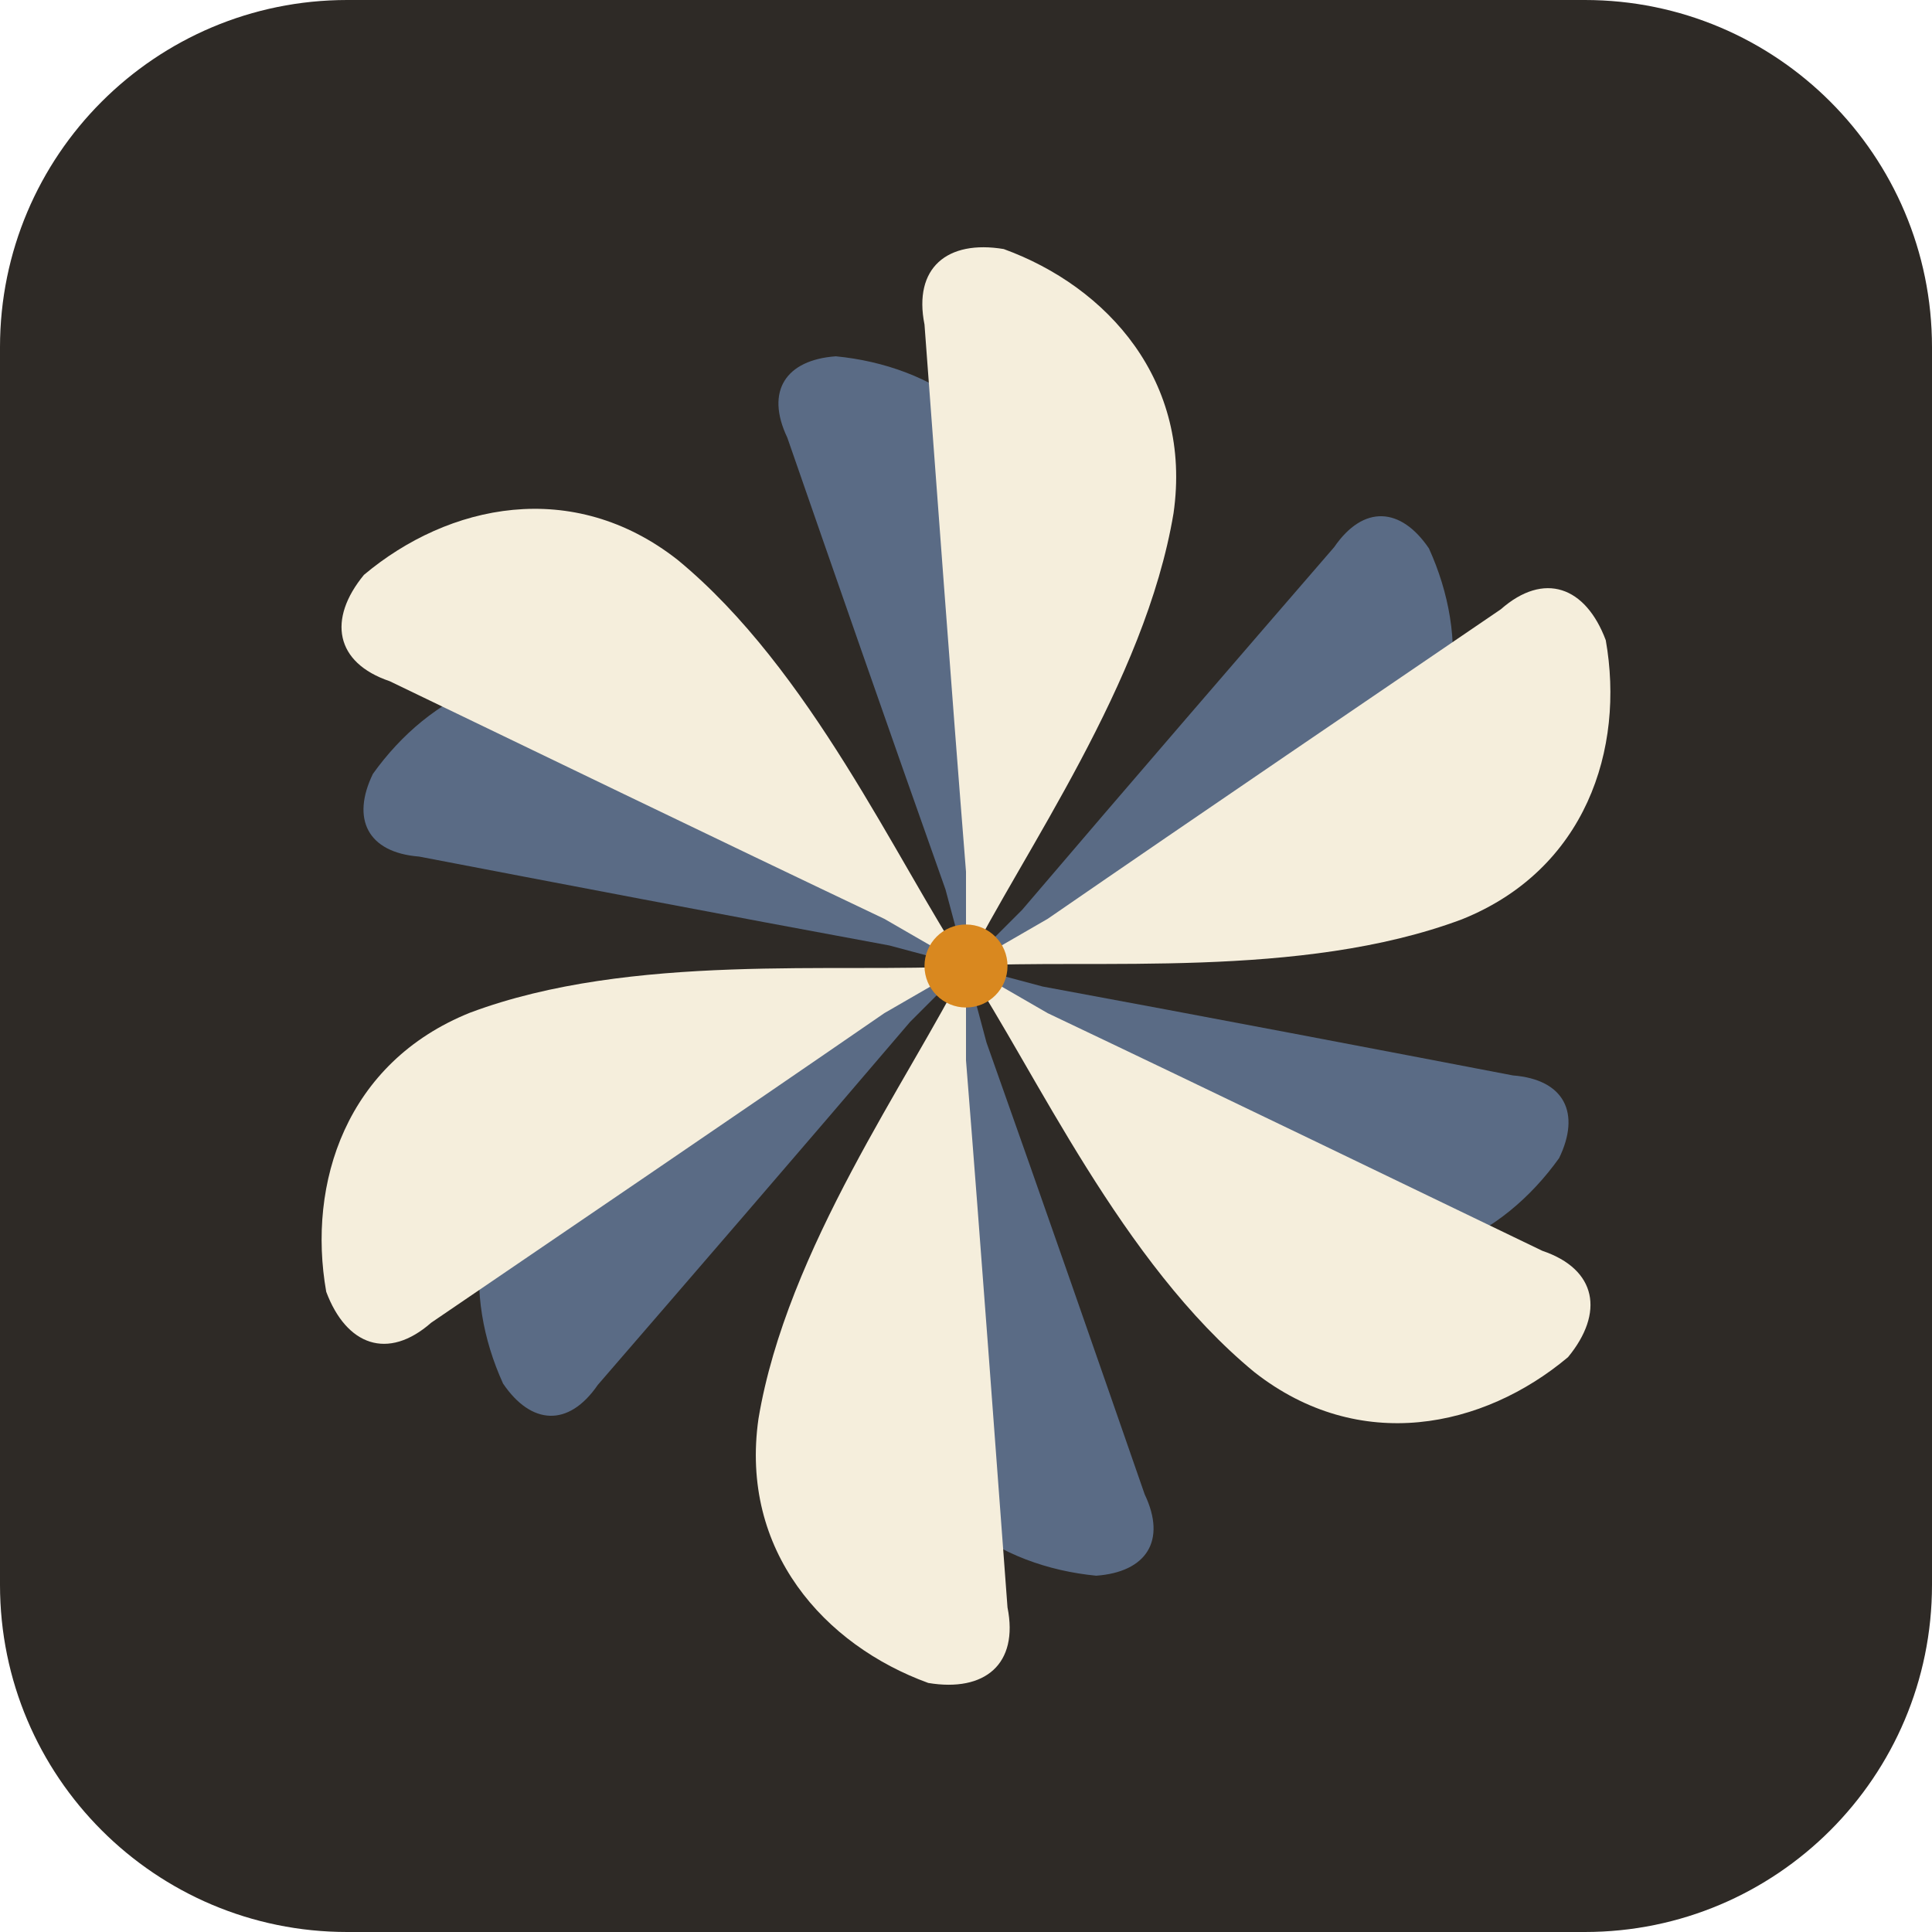
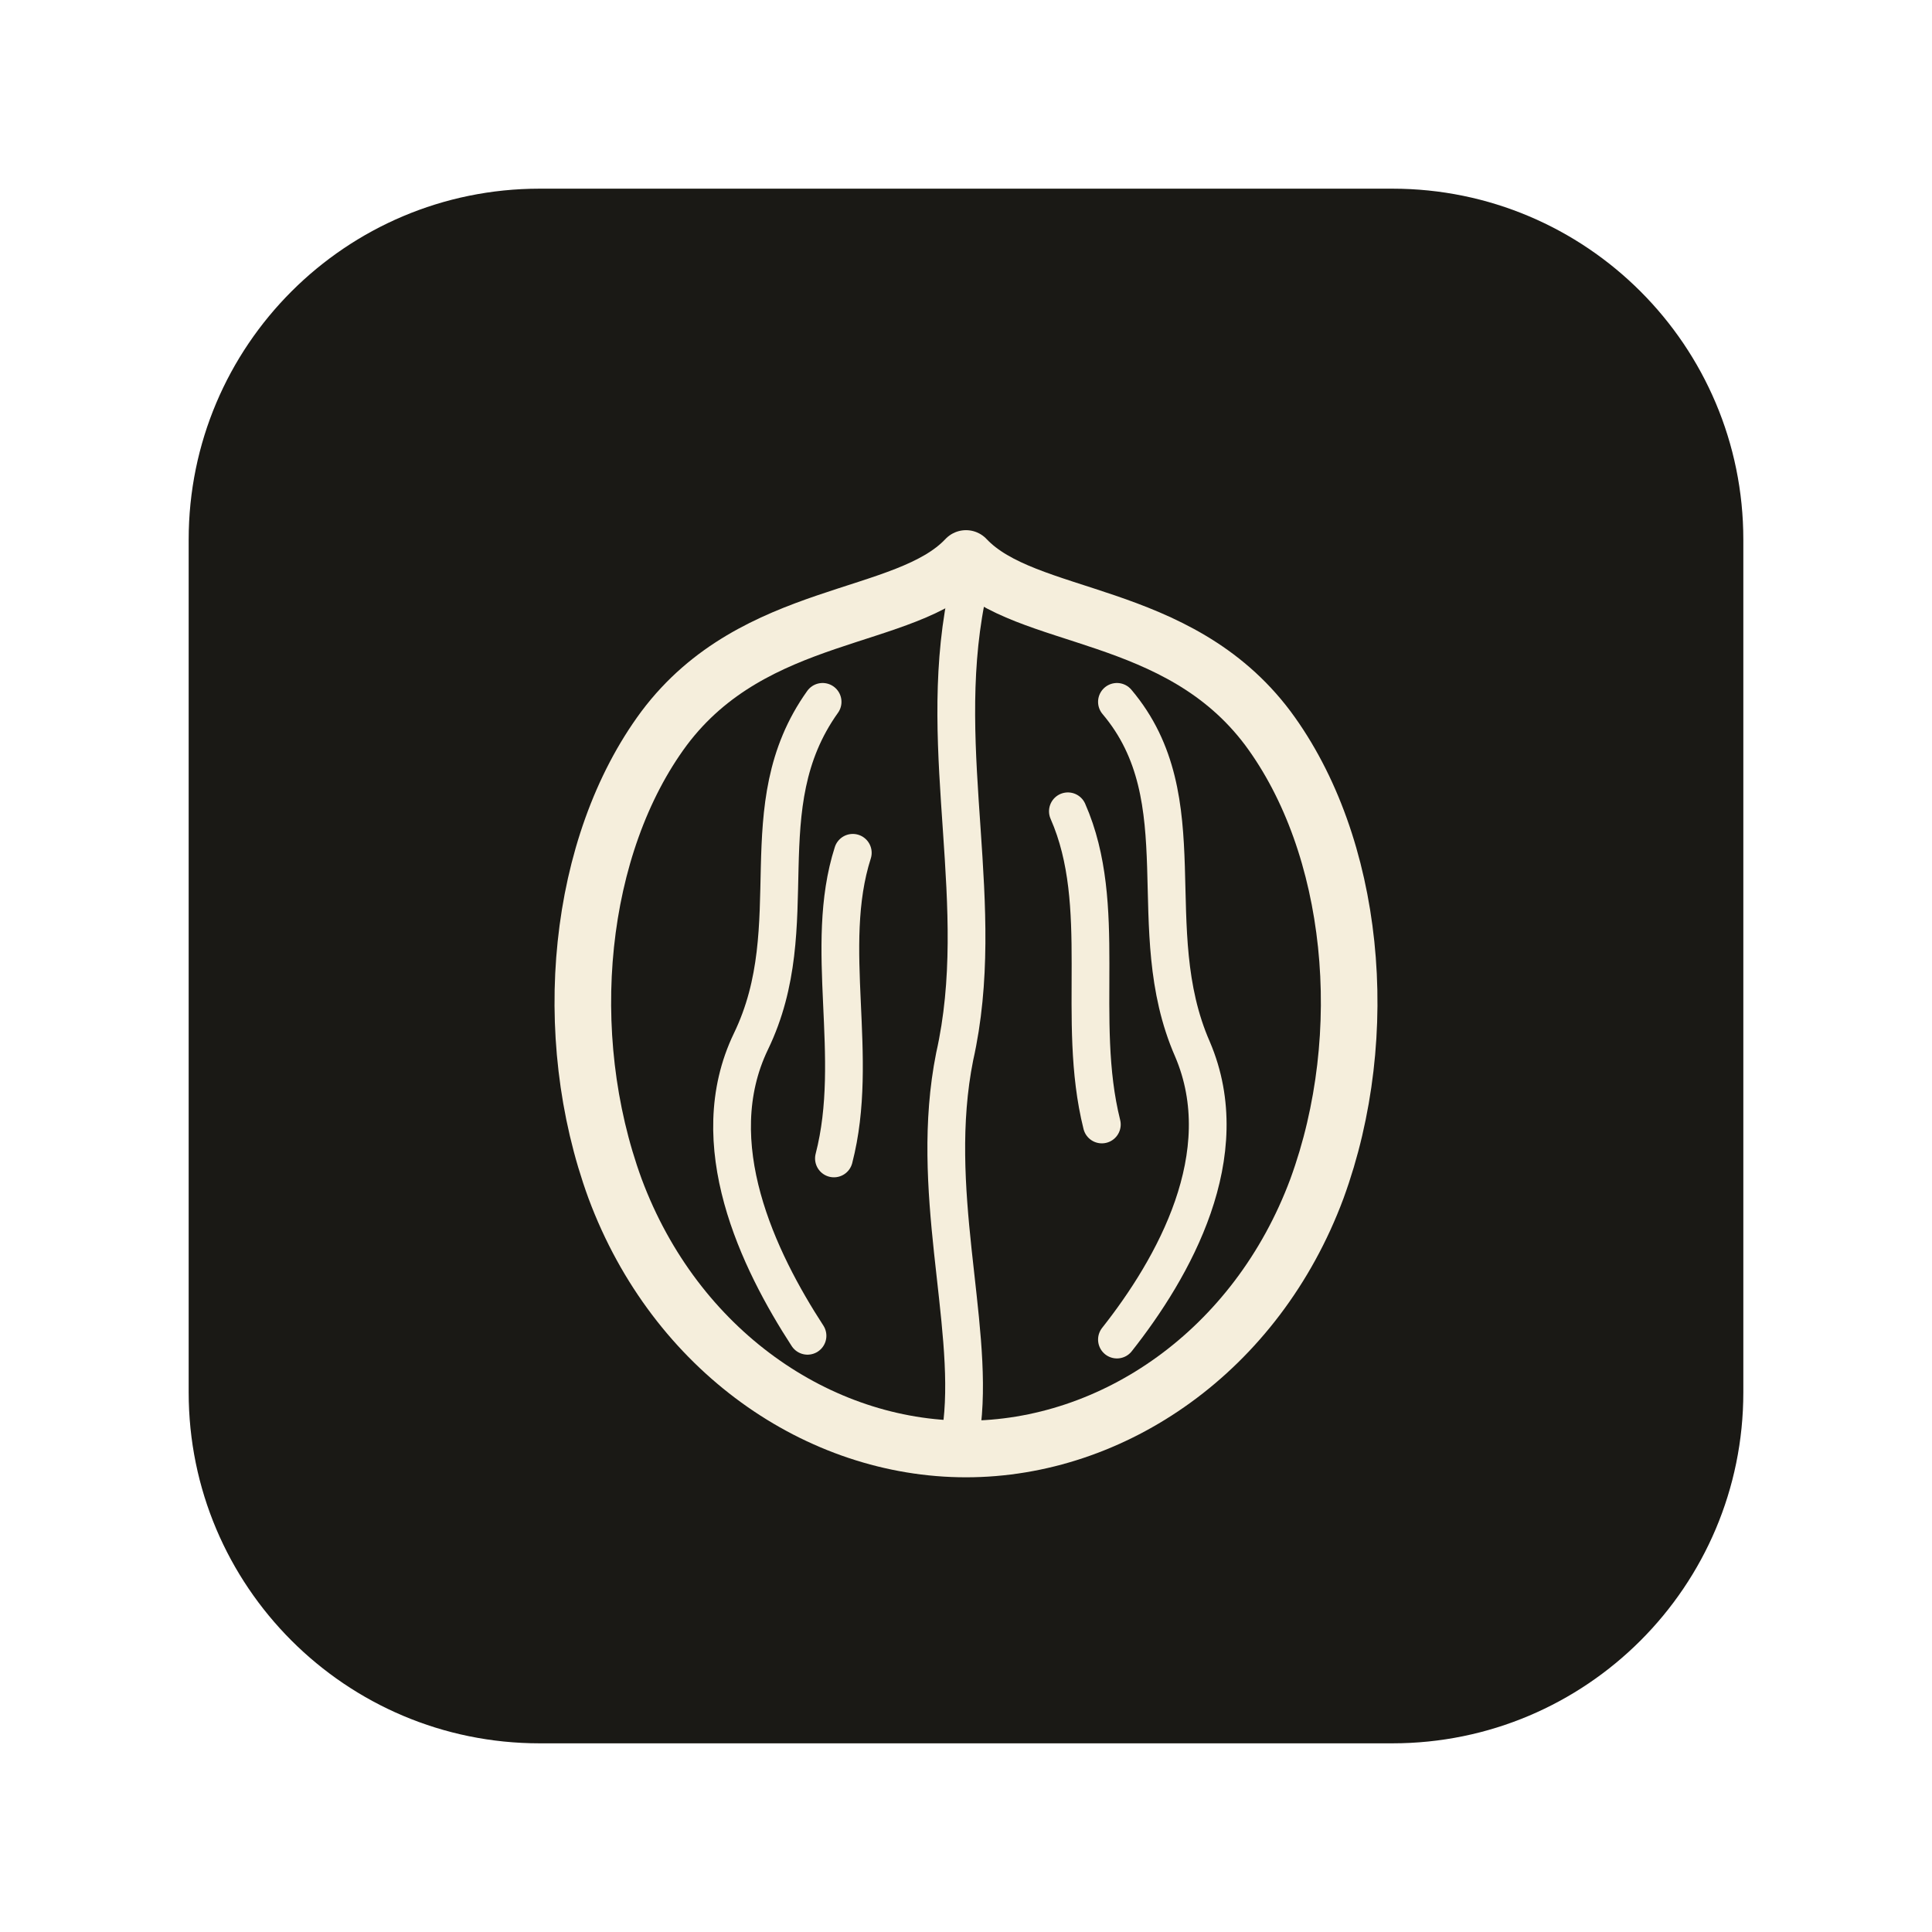
<svg xmlns="http://www.w3.org/2000/svg" viewBox="0 0 1024 1024">
-   <defs>
-     <path id="petalFront" d="M 0 0          C  30 -60   95 -150  110 -240          C 120 -310  75 -360  20 -380          C -10 -385 -28 -370 -22 -340          C -16 -260  -8 -150   0  -50          C   0 -25    0 -10    0   0 Z" />
-     <path id="petalBack" d="M 0 0          C  26 -52   82 -130   95 -208          C 104 -270  65 -312  17 -330          C  -9 -335 -24 -322 -19 -295          C -14 -226  -7 -130   0  -42          C   0 -22    0  -8    0   0 Z" />
-   </defs>
-   <rect width="1024" height="1024" rx="184" ry="184" fill="#2E2A26" />
-   <g transform="translate(512 512)">
-     <g fill="#5A6B85">
-       <use href="#petalBack" transform="rotate(-15)" />
-       <use href="#petalBack" transform="rotate(45)" />
-       <use href="#petalBack" transform="rotate(105)" />
-       <use href="#petalBack" transform="rotate(165)" />
-       <use href="#petalBack" transform="rotate(225)" />
-       <use href="#petalBack" transform="rotate(285)" />
-     </g>
-     <g fill="#F5EEDC">
-       <use href="#petalFront" transform="rotate(0)" />
-       <use href="#petalFront" transform="rotate(60)" />
-       <use href="#petalFront" transform="rotate(120)" />
-       <use href="#petalFront" transform="rotate(180)" />
-       <use href="#petalFront" transform="rotate(240)" />
-       <use href="#petalFront" transform="rotate(300)" />
-     </g>
-     <circle cx="0" cy="0" r="22" fill="#D9881F" />
+   <rect x="100" y="100" width="824" height="824" rx="186" ry="186" fill="#1A1915" />
+   <g fill="none" stroke="#F5EEDC" stroke-linecap="round" stroke-linejoin="round">
+     <path stroke-width="30" d="       M 512 296       C 480 330, 400 322, 352 386       C 306 448, 296 548, 326 630       C 358 716, 434 768, 512 768       C 590 768, 666 716, 698 630       C 728 548, 718 448, 672 386       C 624 322, 544 330, 512 296 Z" />
+     <path stroke-width="20" d="M 512 318 C 496 400, 524 480, 506 560 C 492 630, 516 700, 510 754" />
+     <path stroke-width="20" d="M 436 372 C 396 428, 428 490, 398 552 C 372 606, 402 668, 428 708" />
+     <path stroke-width="20" d="M 592 372 C 636 424, 604 492, 632 556 C 656 612, 622 672, 592 710" />
+     <path stroke-width="20" d="M 566 430 C 588 480, 570 540, 584 596" />
+     <path stroke-width="20" d="M 452 452 C 436 502, 456 560, 442 614" />
  </g>
</svg>
